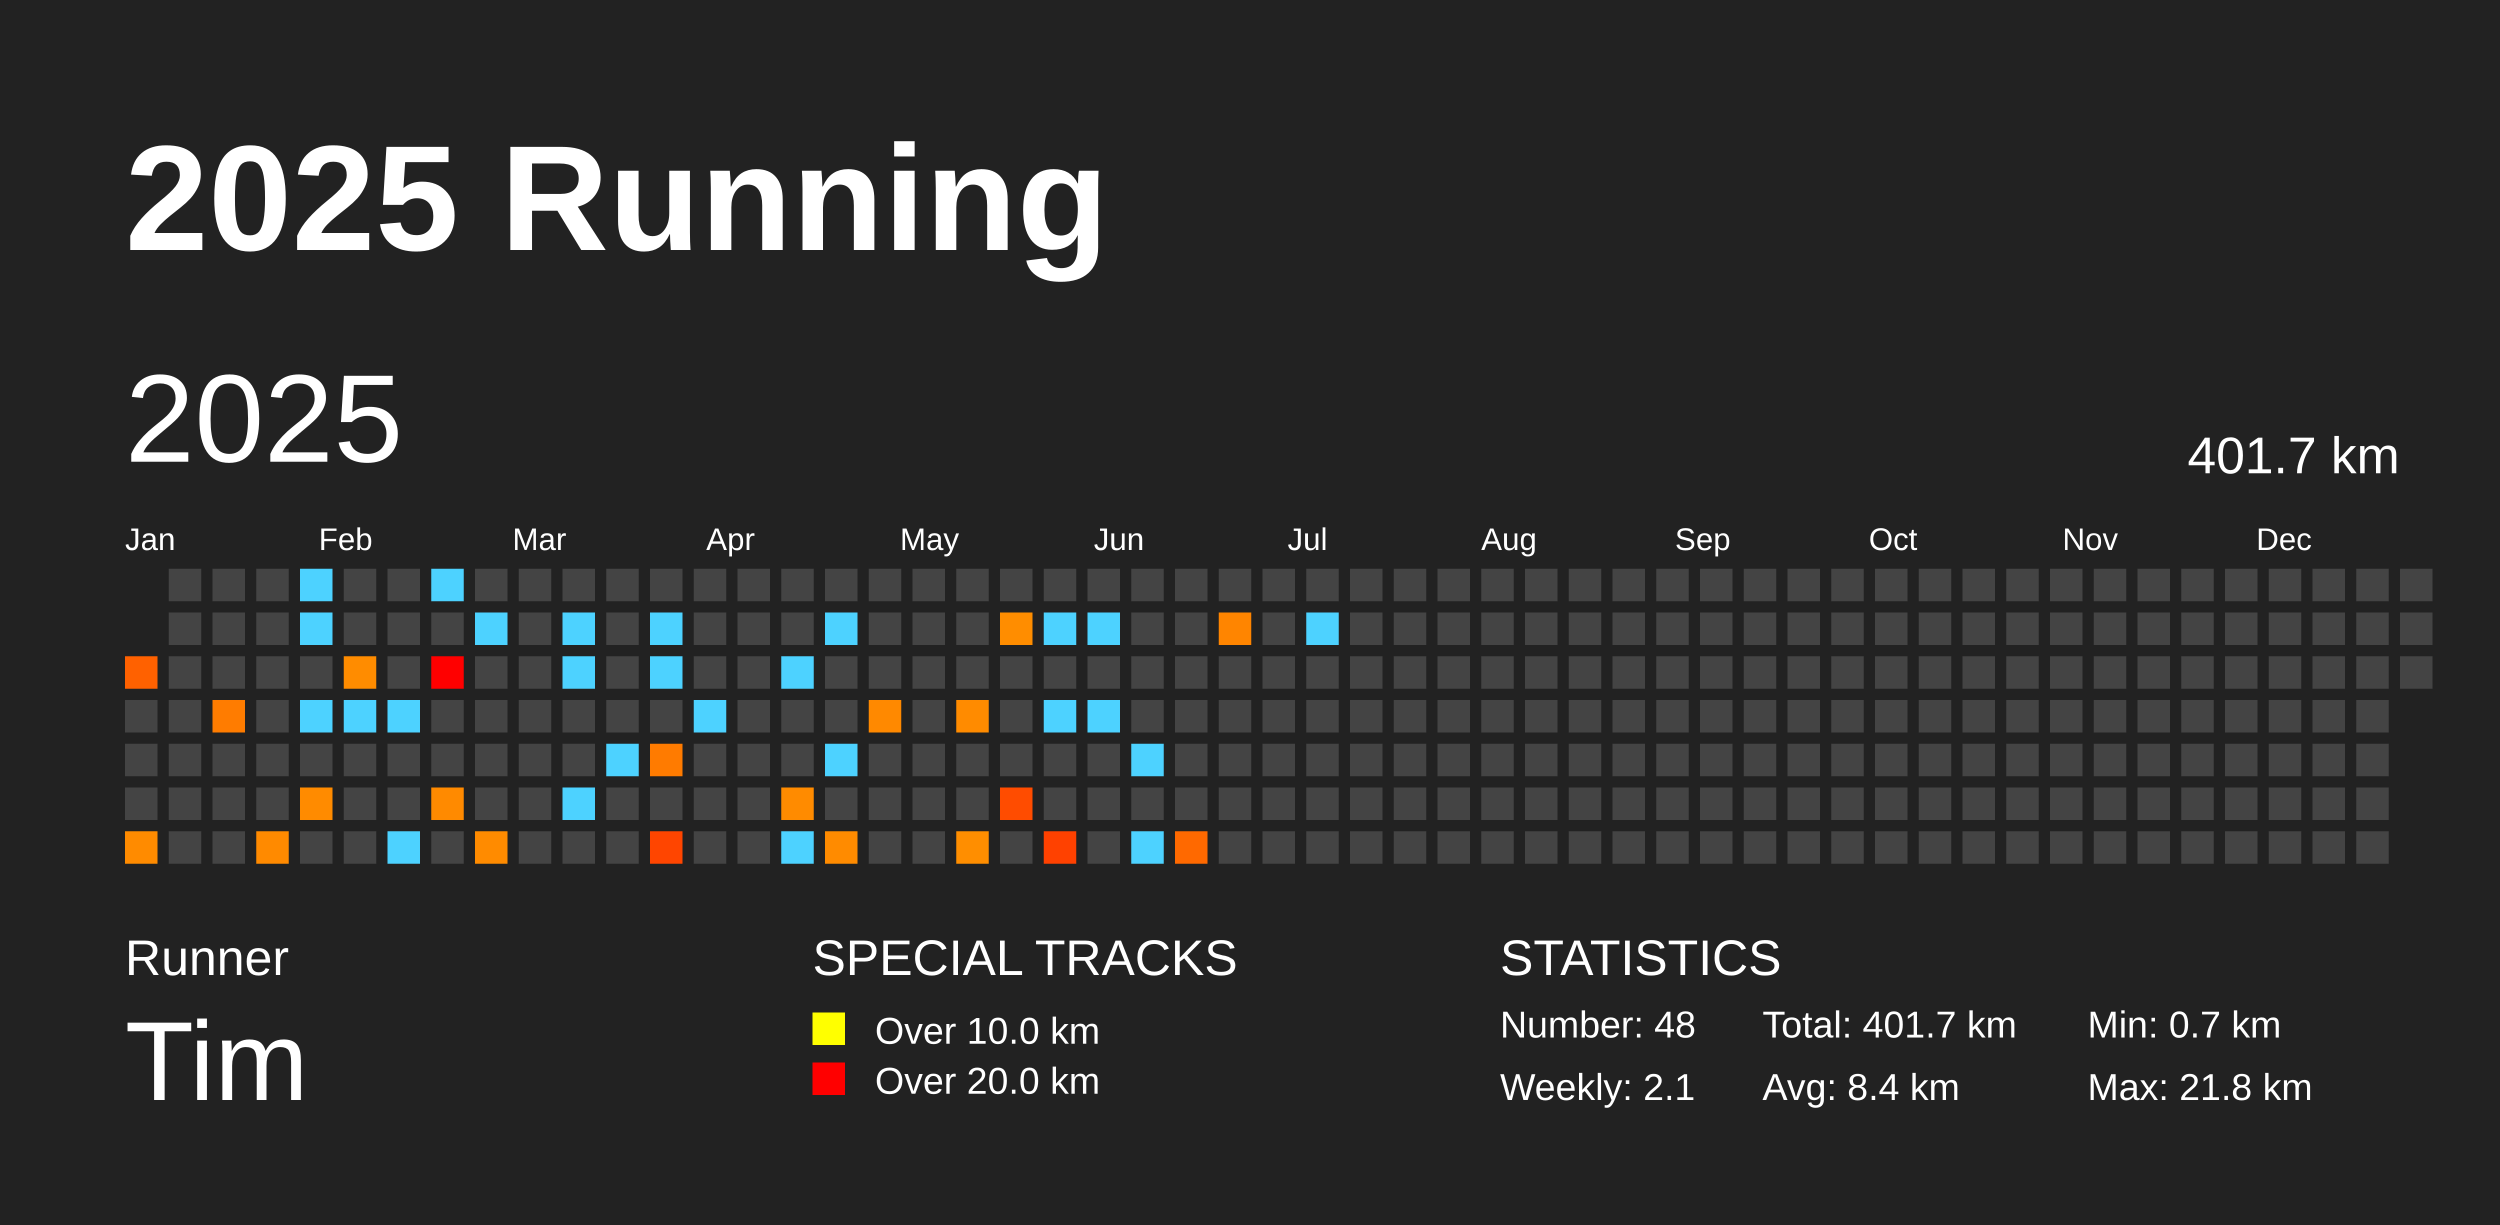
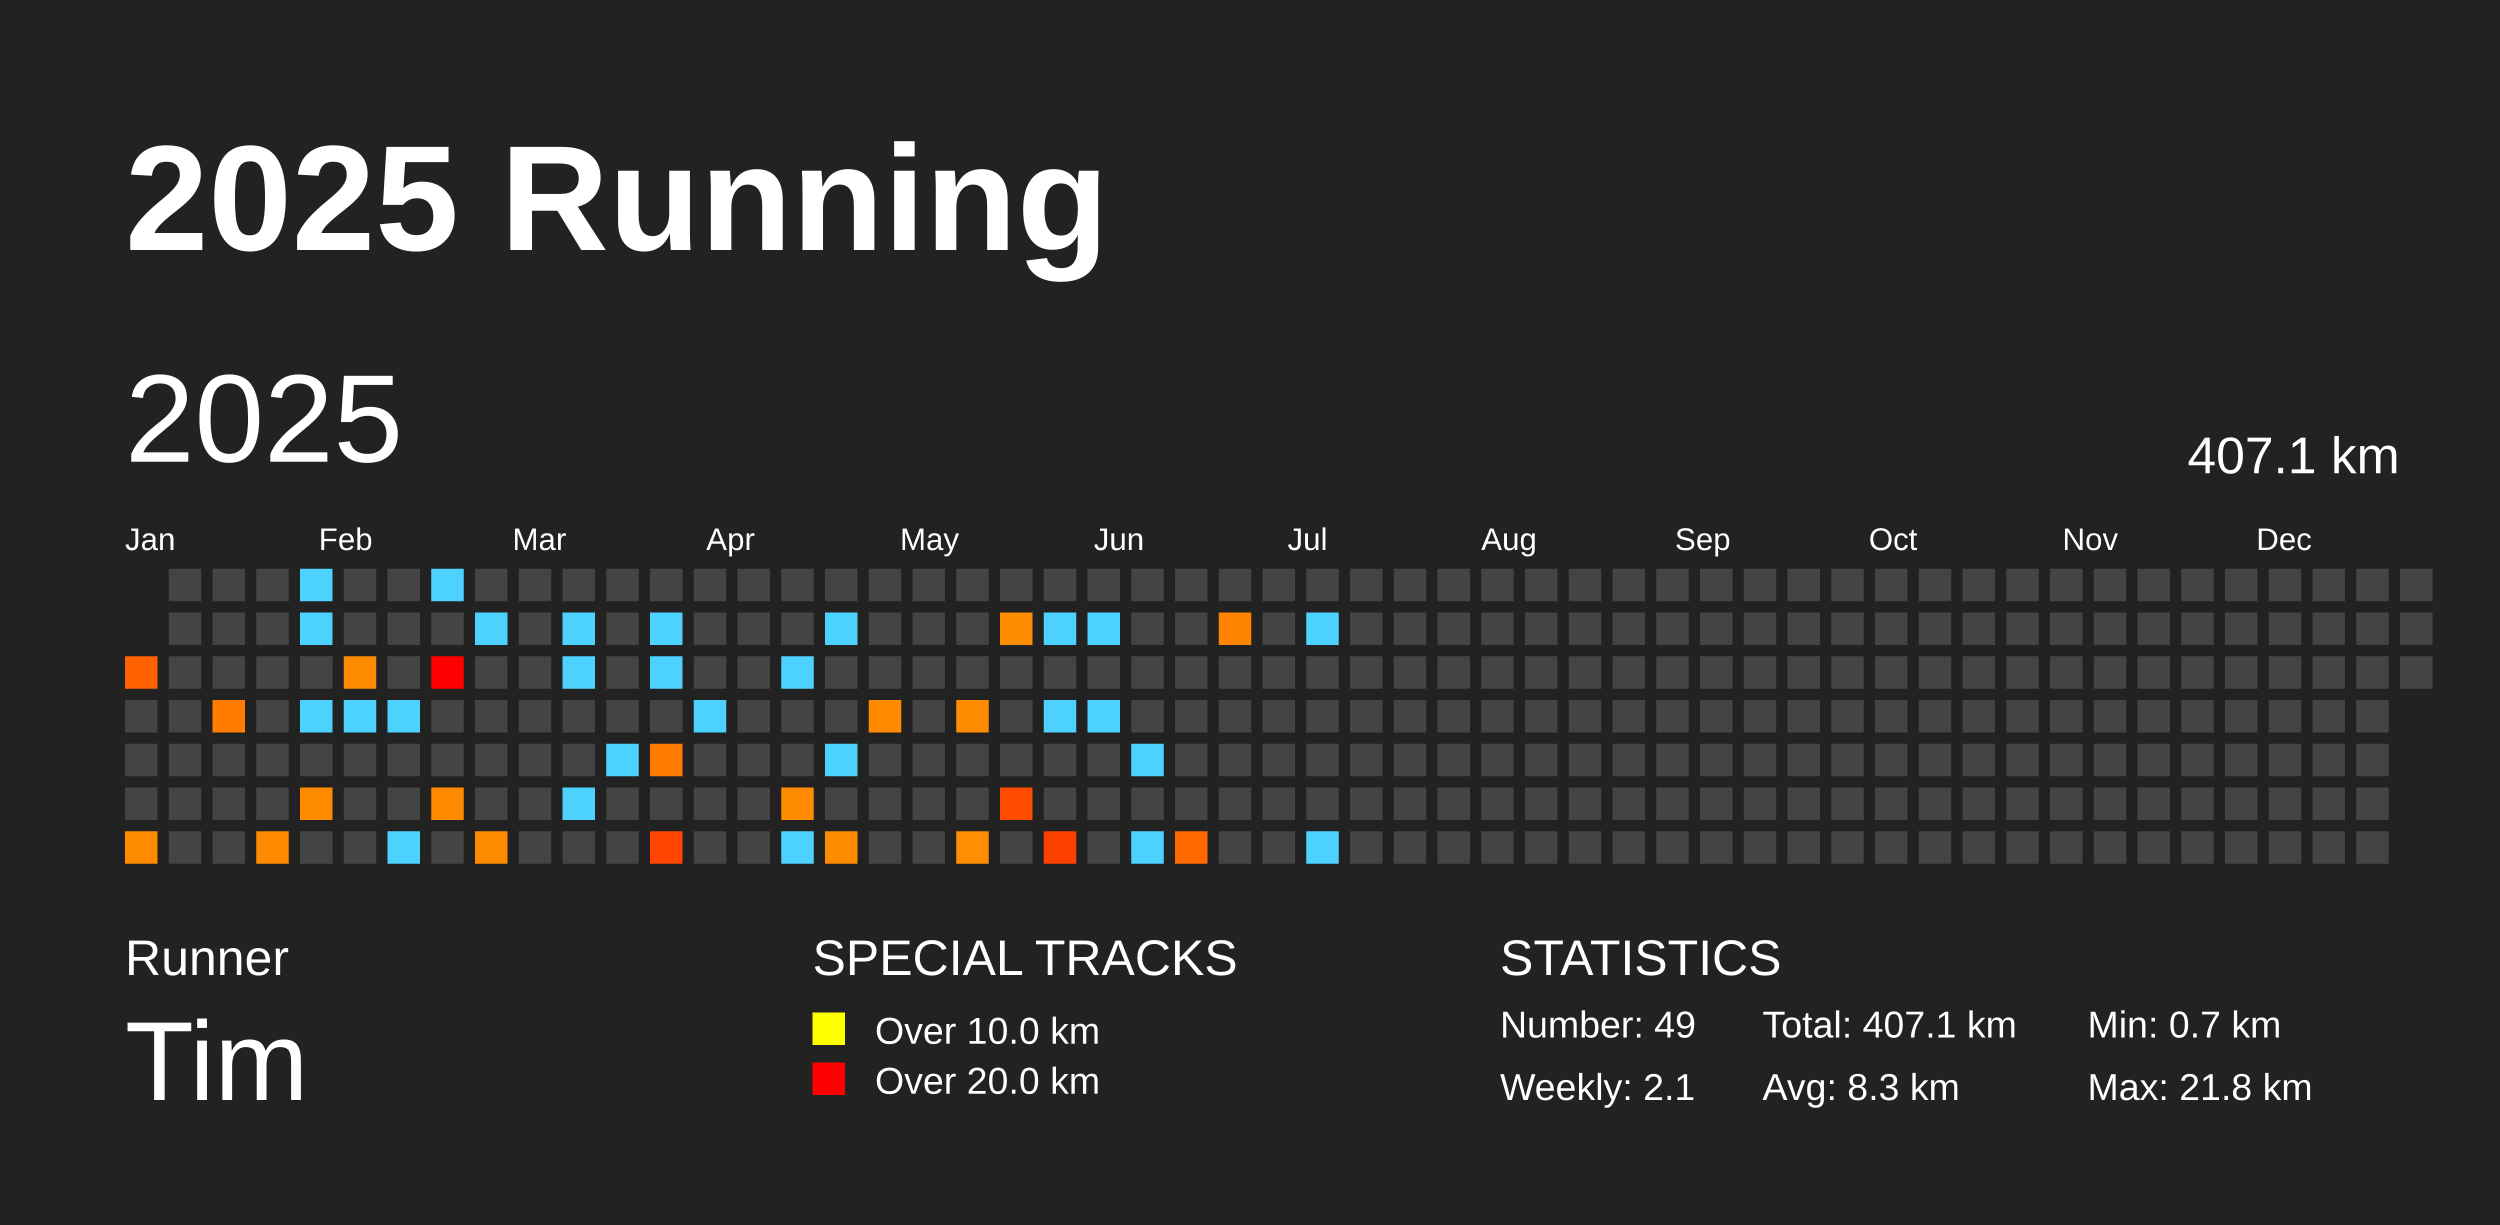
<svg xmlns="http://www.w3.org/2000/svg" baseProfile="full" height="98mm" version="1.1" viewBox="0,0,200,98" width="200mm">
  <defs />
  <rect fill="#222222" height="98" width="200" x="0" y="0" />
  <text fill="#FFFFFF" style="font-size:12px; font-family:Arial; font-weight:bold;" x="10" y="20">2025 Running</text>
  <text fill="#FFFFFF" style="font-size:4px; font-family:Arial" x="10" y="78">Runner</text>
  <text fill="#FFFFFF" style="font-size:9px; font-family:Arial" x="10" y="88">Tim</text>
  <text fill="#FFFFFF" style="font-size:4px; font-family:Arial" x="65" y="78">SPECIAL TRACKS</text>
  <rect fill="yellow" height="2.6" width="2.6" x="65" y="81" />
  <text fill="#FFFFFF" style="font-size:3px; font-family:Arial" x="70" y="83.5">Over 10.0 km</text>
  <rect fill="red" height="2.6" width="2.6" x="65" y="85" />
  <text fill="#FFFFFF" style="font-size:3px; font-family:Arial" x="70" y="87.5">Over 20.0 km</text>
  <text fill="#FFFFFF" style="font-size:4px; font-family:Arial" x="120" y="78">STATISTICS</text>
-   <text fill="#FFFFFF" style="font-size:3px; font-family:Arial" x="120" y="83">Number: 48</text>
+   <text fill="#FFFFFF" style="font-size:3px; font-family:Arial" x="120" y="83">Number: 49</text>
  <text fill="#FFFFFF" style="font-size:3px; font-family:Arial" x="120" y="88">Weekly: 2.1</text>
-   <text fill="#FFFFFF" style="font-size:3px; font-family:Arial" x="141" y="83">Total: 401.7 km</text>
-   <text fill="#FFFFFF" style="font-size:3px; font-family:Arial" x="141" y="88">Avg: 8.4 km</text>
+   <text fill="#FFFFFF" style="font-size:3px; font-family:Arial" x="141" y="83">Total: 407.1 km</text>
+   <text fill="#FFFFFF" style="font-size:3px; font-family:Arial" x="141" y="88">Avg: 8.3 km</text>
  <text fill="#FFFFFF" style="font-size:3px; font-family:Arial" x="167" y="83">Min: 0.7 km</text>
  <text fill="#FFFFFF" style="font-size:3px; font-family:Arial" x="167" y="88">Max: 21.8 km</text>
  <text dominant-baseline="hanging" fill="#FFFFFF" style="font-size:10.0px; font-family:Arial;" x="10" y="30">2025</text>
-   <text dominant-baseline="hanging" fill="#FFFFFF" style="font-size:4.125px; font-family:Arial;" x="175" y="35">401.7 km</text>
+   <text dominant-baseline="hanging" fill="#FFFFFF" style="font-size:4.125px; font-family:Arial;" x="175" y="35">407.1 km</text>
  <text fill="#FFFFFF" style="font-size:2.5px; font-family:Arial" x="10.0" y="44">Jan</text>
  <text fill="#FFFFFF" style="font-size:2.5px; font-family:Arial" x="25.5" y="44">Feb</text>
  <text fill="#FFFFFF" style="font-size:2.5px; font-family:Arial" x="41.0" y="44">Mar</text>
  <text fill="#FFFFFF" style="font-size:2.5px; font-family:Arial" x="56.5" y="44">Apr</text>
  <text fill="#FFFFFF" style="font-size:2.5px; font-family:Arial" x="72.0" y="44">May</text>
  <text fill="#FFFFFF" style="font-size:2.5px; font-family:Arial" x="87.5" y="44">Jun</text>
  <text fill="#FFFFFF" style="font-size:2.5px; font-family:Arial" x="103.0" y="44">Jul</text>
  <text fill="#FFFFFF" style="font-size:2.5px; font-family:Arial" x="118.5" y="44">Aug</text>
  <text fill="#FFFFFF" style="font-size:2.5px; font-family:Arial" x="134.0" y="44">Sep</text>
  <text fill="#FFFFFF" style="font-size:2.5px; font-family:Arial" x="149.5" y="44">Oct</text>
  <text fill="#FFFFFF" style="font-size:2.5px; font-family:Arial" x="165.0" y="44">Nov</text>
  <text fill="#FFFFFF" style="font-size:2.5px; font-family:Arial" x="180.5" y="44">Dec</text>
  <rect fill="#ff6100" height="2.6" width="2.6" x="10.0" y="52.5" />
  <rect fill="#444444" height="2.6" width="2.6" x="10.0" y="56.0" />
  <rect fill="#444444" height="2.6" width="2.6" x="10.0" y="59.5" />
  <rect fill="#444444" height="2.6" width="2.6" x="10.0" y="63.0" />
  <rect fill="#ff8b00" height="2.6" width="2.6" x="10.0" y="66.5" />
  <rect fill="#444444" height="2.6" width="2.6" x="13.5" y="45.5" />
  <rect fill="#444444" height="2.6" width="2.6" x="13.5" y="49.0" />
  <rect fill="#444444" height="2.6" width="2.6" x="13.5" y="52.5" />
  <rect fill="#444444" height="2.6" width="2.6" x="13.5" y="56.0" />
  <rect fill="#444444" height="2.6" width="2.6" x="13.5" y="59.5" />
  <rect fill="#444444" height="2.6" width="2.6" x="13.5" y="63.0" />
  <rect fill="#444444" height="2.6" width="2.6" x="13.5" y="66.5" />
  <rect fill="#444444" height="2.6" width="2.6" x="17.0" y="45.5" />
  <rect fill="#444444" height="2.6" width="2.6" x="17.0" y="49.0" />
  <rect fill="#444444" height="2.6" width="2.6" x="17.0" y="52.5" />
  <rect fill="#ff7c00" height="2.6" width="2.6" x="17.0" y="56.0" />
  <rect fill="#444444" height="2.6" width="2.6" x="17.0" y="59.5" />
  <rect fill="#444444" height="2.6" width="2.6" x="17.0" y="63.0" />
  <rect fill="#444444" height="2.6" width="2.6" x="17.0" y="66.5" />
  <rect fill="#444444" height="2.6" width="2.6" x="20.5" y="45.5" />
  <rect fill="#444444" height="2.6" width="2.6" x="20.5" y="49.0" />
  <rect fill="#444444" height="2.6" width="2.6" x="20.5" y="52.5" />
  <rect fill="#444444" height="2.6" width="2.6" x="20.5" y="56.0" />
  <rect fill="#444444" height="2.6" width="2.6" x="20.5" y="59.5" />
  <rect fill="#444444" height="2.6" width="2.6" x="20.5" y="63.0" />
  <rect fill="#ff8a00" height="2.6" width="2.6" x="20.5" y="66.5" />
  <rect fill="#4dd2ff" height="2.6" width="2.6" x="24.0" y="45.5" />
  <rect fill="#4dd2ff" height="2.6" width="2.6" x="24.0" y="49.0" />
  <rect fill="#444444" height="2.6" width="2.6" x="24.0" y="52.5" />
  <rect fill="#4dd2ff" height="2.6" width="2.6" x="24.0" y="56.0" />
  <rect fill="#444444" height="2.6" width="2.6" x="24.0" y="59.5" />
  <rect fill="#ff8b00" height="2.6" width="2.6" x="24.0" y="63.0" />
  <rect fill="#444444" height="2.6" width="2.6" x="24.0" y="66.5" />
  <rect fill="#444444" height="2.6" width="2.6" x="27.5" y="45.5" />
  <rect fill="#444444" height="2.6" width="2.6" x="27.5" y="49.0" />
  <rect fill="#ff8c00" height="2.6" width="2.6" x="27.5" y="52.5" />
  <rect fill="#4dd2ff" height="2.6" width="2.6" x="27.5" y="56.0" />
  <rect fill="#444444" height="2.6" width="2.6" x="27.5" y="59.5" />
  <rect fill="#444444" height="2.6" width="2.6" x="27.5" y="63.0" />
  <rect fill="#444444" height="2.6" width="2.6" x="27.5" y="66.5" />
  <rect fill="#444444" height="2.6" width="2.6" x="31.0" y="45.5" />
  <rect fill="#444444" height="2.6" width="2.6" x="31.0" y="49.0" />
  <rect fill="#444444" height="2.6" width="2.6" x="31.0" y="52.5" />
  <rect fill="#4dd2ff" height="2.6" width="2.6" x="31.0" y="56.0" />
  <rect fill="#444444" height="2.6" width="2.6" x="31.0" y="59.5" />
  <rect fill="#444444" height="2.6" width="2.6" x="31.0" y="63.0" />
  <rect fill="#4dd2ff" height="2.6" width="2.6" x="31.0" y="66.5" />
  <rect fill="#4dd2ff" height="2.6" width="2.6" x="34.5" y="45.5" />
  <rect fill="#444444" height="2.6" width="2.6" x="34.5" y="49.0" />
  <rect fill="red" height="2.6" width="2.6" x="34.5" y="52.5" />
  <rect fill="#444444" height="2.6" width="2.6" x="34.5" y="56.0" />
  <rect fill="#444444" height="2.6" width="2.6" x="34.5" y="59.5" />
  <rect fill="#ff8a00" height="2.6" width="2.6" x="34.5" y="63.0" />
  <rect fill="#444444" height="2.6" width="2.6" x="34.5" y="66.5" />
  <rect fill="#444444" height="2.6" width="2.6" x="38.0" y="45.5" />
  <rect fill="#4dd2ff" height="2.6" width="2.6" x="38.0" y="49.0" />
  <rect fill="#444444" height="2.6" width="2.6" x="38.0" y="52.5" />
  <rect fill="#444444" height="2.6" width="2.6" x="38.0" y="56.0" />
  <rect fill="#444444" height="2.6" width="2.6" x="38.0" y="59.5" />
  <rect fill="#444444" height="2.6" width="2.6" x="38.0" y="63.0" />
  <rect fill="#ff8b00" height="2.6" width="2.6" x="38.0" y="66.5" />
  <rect fill="#444444" height="2.6" width="2.6" x="41.5" y="45.5" />
  <rect fill="#444444" height="2.6" width="2.6" x="41.5" y="49.0" />
  <rect fill="#444444" height="2.6" width="2.6" x="41.5" y="52.5" />
  <rect fill="#444444" height="2.6" width="2.6" x="41.5" y="56.0" />
  <rect fill="#444444" height="2.6" width="2.6" x="41.5" y="59.5" />
  <rect fill="#444444" height="2.6" width="2.6" x="41.5" y="63.0" />
  <rect fill="#444444" height="2.6" width="2.6" x="41.5" y="66.5" />
  <rect fill="#444444" height="2.6" width="2.6" x="45.0" y="45.5" />
  <rect fill="#4dd2ff" height="2.6" width="2.6" x="45.0" y="49.0" />
  <rect fill="#4dd2ff" height="2.6" width="2.6" x="45.0" y="52.5" />
  <rect fill="#444444" height="2.6" width="2.6" x="45.0" y="56.0" />
  <rect fill="#444444" height="2.6" width="2.6" x="45.0" y="59.5" />
  <rect fill="#4dd2ff" height="2.6" width="2.6" x="45.0" y="63.0" />
  <rect fill="#444444" height="2.6" width="2.6" x="45.0" y="66.5" />
  <rect fill="#444444" height="2.6" width="2.6" x="48.5" y="45.5" />
  <rect fill="#444444" height="2.6" width="2.6" x="48.5" y="49.0" />
  <rect fill="#444444" height="2.6" width="2.6" x="48.5" y="52.5" />
  <rect fill="#444444" height="2.6" width="2.6" x="48.5" y="56.0" />
  <rect fill="#4dd2ff" height="2.6" width="2.6" x="48.5" y="59.5" />
  <rect fill="#444444" height="2.6" width="2.6" x="48.5" y="63.0" />
  <rect fill="#444444" height="2.6" width="2.6" x="48.5" y="66.5" />
  <rect fill="#444444" height="2.6" width="2.6" x="52.0" y="45.5" />
  <rect fill="#4dd2ff" height="2.6" width="2.6" x="52.0" y="49.0" />
  <rect fill="#4dd2ff" height="2.6" width="2.6" x="52.0" y="52.5" />
  <rect fill="#444444" height="2.6" width="2.6" x="52.0" y="56.0" />
  <rect fill="#ff7b00" height="2.6" width="2.6" x="52.0" y="59.5" />
  <rect fill="#444444" height="2.6" width="2.6" x="52.0" y="63.0" />
  <rect fill="#ff4500" height="2.6" width="2.6" x="52.0" y="66.5" />
  <rect fill="#444444" height="2.6" width="2.6" x="55.5" y="45.5" />
  <rect fill="#444444" height="2.6" width="2.6" x="55.5" y="49.0" />
  <rect fill="#444444" height="2.6" width="2.6" x="55.5" y="52.5" />
  <rect fill="#4dd2ff" height="2.6" width="2.6" x="55.5" y="56.0" />
  <rect fill="#444444" height="2.6" width="2.6" x="55.5" y="59.5" />
  <rect fill="#444444" height="2.6" width="2.6" x="55.5" y="63.0" />
  <rect fill="#444444" height="2.6" width="2.6" x="55.5" y="66.5" />
  <rect fill="#444444" height="2.6" width="2.6" x="59.0" y="45.5" />
  <rect fill="#444444" height="2.6" width="2.6" x="59.0" y="49.0" />
  <rect fill="#444444" height="2.6" width="2.6" x="59.0" y="52.5" />
  <rect fill="#444444" height="2.6" width="2.6" x="59.0" y="56.0" />
  <rect fill="#444444" height="2.6" width="2.6" x="59.0" y="59.5" />
  <rect fill="#444444" height="2.6" width="2.6" x="59.0" y="63.0" />
  <rect fill="#444444" height="2.6" width="2.6" x="59.0" y="66.5" />
  <rect fill="#444444" height="2.6" width="2.6" x="62.5" y="45.5" />
  <rect fill="#444444" height="2.6" width="2.6" x="62.5" y="49.0" />
  <rect fill="#4dd2ff" height="2.6" width="2.6" x="62.5" y="52.5" />
  <rect fill="#444444" height="2.6" width="2.6" x="62.5" y="56.0" />
  <rect fill="#444444" height="2.6" width="2.6" x="62.5" y="59.5" />
  <rect fill="#ff8b00" height="2.6" width="2.6" x="62.5" y="63.0" />
  <rect fill="#4dd2ff" height="2.6" width="2.6" x="62.5" y="66.5" />
  <rect fill="#444444" height="2.6" width="2.6" x="66.0" y="45.5" />
  <rect fill="#4dd2ff" height="2.6" width="2.6" x="66.0" y="49.0" />
  <rect fill="#444444" height="2.6" width="2.6" x="66.0" y="52.5" />
  <rect fill="#444444" height="2.6" width="2.6" x="66.0" y="56.0" />
  <rect fill="#4dd2ff" height="2.6" width="2.6" x="66.0" y="59.5" />
  <rect fill="#444444" height="2.6" width="2.6" x="66.0" y="63.0" />
  <rect fill="#ff8b00" height="2.6" width="2.6" x="66.0" y="66.5" />
  <rect fill="#444444" height="2.6" width="2.6" x="69.5" y="45.5" />
  <rect fill="#444444" height="2.6" width="2.6" x="69.5" y="49.0" />
  <rect fill="#444444" height="2.6" width="2.6" x="69.5" y="52.5" />
  <rect fill="#ff8900" height="2.6" width="2.6" x="69.5" y="56.0" />
  <rect fill="#444444" height="2.6" width="2.6" x="69.5" y="59.5" />
  <rect fill="#444444" height="2.6" width="2.6" x="69.5" y="63.0" />
  <rect fill="#444444" height="2.6" width="2.6" x="69.5" y="66.5" />
  <rect fill="#444444" height="2.6" width="2.6" x="73.0" y="45.5" />
  <rect fill="#444444" height="2.6" width="2.6" x="73.0" y="49.0" />
  <rect fill="#444444" height="2.6" width="2.6" x="73.0" y="52.5" />
  <rect fill="#444444" height="2.6" width="2.6" x="73.0" y="56.0" />
  <rect fill="#444444" height="2.6" width="2.6" x="73.0" y="59.5" />
  <rect fill="#444444" height="2.6" width="2.6" x="73.0" y="63.0" />
  <rect fill="#444444" height="2.6" width="2.6" x="73.0" y="66.5" />
  <rect fill="#444444" height="2.6" width="2.6" x="76.5" y="45.5" />
  <rect fill="#444444" height="2.6" width="2.6" x="76.5" y="49.0" />
  <rect fill="#444444" height="2.6" width="2.6" x="76.5" y="52.5" />
  <rect fill="#ff8b00" height="2.6" width="2.6" x="76.5" y="56.0" />
  <rect fill="#444444" height="2.6" width="2.6" x="76.5" y="59.5" />
  <rect fill="#444444" height="2.6" width="2.6" x="76.5" y="63.0" />
  <rect fill="#ff8e00" height="2.6" width="2.6" x="76.5" y="66.5" />
  <rect fill="#444444" height="2.6" width="2.6" x="80.0" y="45.5" />
  <rect fill="#ff8d00" height="2.6" width="2.6" x="80.0" y="49.0" />
  <rect fill="#444444" height="2.6" width="2.6" x="80.0" y="52.5" />
  <rect fill="#444444" height="2.6" width="2.6" x="80.0" y="56.0" />
  <rect fill="#444444" height="2.6" width="2.6" x="80.0" y="59.5" />
  <rect fill="#ff4c00" height="2.6" width="2.6" x="80.0" y="63.0" />
  <rect fill="#444444" height="2.6" width="2.6" x="80.0" y="66.5" />
  <rect fill="#444444" height="2.6" width="2.6" x="83.5" y="45.5" />
  <rect fill="#4dd2ff" height="2.6" width="2.6" x="83.5" y="49.0" />
  <rect fill="#444444" height="2.6" width="2.6" x="83.5" y="52.5" />
  <rect fill="#4dd2ff" height="2.6" width="2.6" x="83.5" y="56.0" />
  <rect fill="#444444" height="2.6" width="2.6" x="83.5" y="59.5" />
  <rect fill="#444444" height="2.6" width="2.6" x="83.5" y="63.0" />
  <rect fill="#ff4100" height="2.6" width="2.6" x="83.5" y="66.5" />
  <rect fill="#444444" height="2.6" width="2.6" x="87.0" y="45.5" />
  <rect fill="#4dd2ff" height="2.6" width="2.6" x="87.0" y="49.0" />
  <rect fill="#444444" height="2.6" width="2.6" x="87.0" y="52.5" />
  <rect fill="#4dd2ff" height="2.6" width="2.6" x="87.0" y="56.0" />
  <rect fill="#444444" height="2.6" width="2.6" x="87.0" y="59.5" />
  <rect fill="#444444" height="2.6" width="2.6" x="87.0" y="63.0" />
  <rect fill="#444444" height="2.6" width="2.6" x="87.0" y="66.5" />
  <rect fill="#444444" height="2.6" width="2.6" x="90.5" y="45.5" />
  <rect fill="#444444" height="2.6" width="2.6" x="90.5" y="49.0" />
  <rect fill="#444444" height="2.6" width="2.6" x="90.5" y="52.5" />
  <rect fill="#444444" height="2.6" width="2.6" x="90.5" y="56.0" />
  <rect fill="#4dd2ff" height="2.6" width="2.6" x="90.5" y="59.5" />
  <rect fill="#444444" height="2.6" width="2.6" x="90.5" y="63.0" />
  <rect fill="#4dd2ff" height="2.6" width="2.6" x="90.5" y="66.5" />
  <rect fill="#444444" height="2.6" width="2.6" x="94.0" y="45.5" />
  <rect fill="#444444" height="2.6" width="2.6" x="94.0" y="49.0" />
  <rect fill="#444444" height="2.6" width="2.6" x="94.0" y="52.5" />
  <rect fill="#444444" height="2.6" width="2.6" x="94.0" y="56.0" />
  <rect fill="#444444" height="2.6" width="2.6" x="94.0" y="59.5" />
  <rect fill="#444444" height="2.6" width="2.6" x="94.0" y="63.0" />
  <rect fill="#ff6900" height="2.6" width="2.6" x="94.0" y="66.5" />
  <rect fill="#444444" height="2.6" width="2.6" x="97.5" y="45.5" />
  <rect fill="#ff8500" height="2.6" width="2.6" x="97.5" y="49.0" />
  <rect fill="#444444" height="2.6" width="2.6" x="97.5" y="52.5" />
  <rect fill="#444444" height="2.6" width="2.6" x="97.5" y="56.0" />
  <rect fill="#444444" height="2.6" width="2.6" x="97.5" y="59.5" />
  <rect fill="#444444" height="2.6" width="2.6" x="97.5" y="63.0" />
  <rect fill="#444444" height="2.6" width="2.6" x="97.5" y="66.5" />
  <rect fill="#444444" height="2.6" width="2.6" x="101.0" y="45.5" />
  <rect fill="#444444" height="2.6" width="2.6" x="101.0" y="49.0" />
  <rect fill="#444444" height="2.6" width="2.6" x="101.0" y="52.5" />
  <rect fill="#444444" height="2.6" width="2.6" x="101.0" y="56.0" />
  <rect fill="#444444" height="2.6" width="2.6" x="101.0" y="59.5" />
  <rect fill="#444444" height="2.6" width="2.6" x="101.0" y="63.0" />
  <rect fill="#444444" height="2.6" width="2.6" x="101.0" y="66.5" />
  <rect fill="#444444" height="2.6" width="2.6" x="104.5" y="45.5" />
  <rect fill="#4dd2ff" height="2.6" width="2.6" x="104.5" y="49.0" />
  <rect fill="#444444" height="2.6" width="2.6" x="104.5" y="52.5" />
  <rect fill="#444444" height="2.6" width="2.6" x="104.5" y="56.0" />
  <rect fill="#444444" height="2.6" width="2.6" x="104.5" y="59.5" />
  <rect fill="#444444" height="2.6" width="2.6" x="104.5" y="63.0" />
-   <rect fill="#444444" height="2.6" width="2.6" x="104.5" y="66.5" />
+   <rect fill="#4dd2ff" height="2.6" width="2.6" x="104.5" y="66.5" />
  <rect fill="#444444" height="2.6" width="2.6" x="108.0" y="45.5" />
  <rect fill="#444444" height="2.6" width="2.6" x="108.0" y="49.0" />
  <rect fill="#444444" height="2.6" width="2.6" x="108.0" y="52.5" />
  <rect fill="#444444" height="2.6" width="2.6" x="108.0" y="56.0" />
  <rect fill="#444444" height="2.6" width="2.6" x="108.0" y="59.5" />
  <rect fill="#444444" height="2.6" width="2.6" x="108.0" y="63.0" />
  <rect fill="#444444" height="2.6" width="2.6" x="108.0" y="66.5" />
  <rect fill="#444444" height="2.6" width="2.6" x="111.5" y="45.5" />
  <rect fill="#444444" height="2.6" width="2.6" x="111.5" y="49.0" />
  <rect fill="#444444" height="2.6" width="2.6" x="111.5" y="52.5" />
  <rect fill="#444444" height="2.6" width="2.6" x="111.5" y="56.0" />
  <rect fill="#444444" height="2.6" width="2.6" x="111.5" y="59.5" />
  <rect fill="#444444" height="2.6" width="2.6" x="111.5" y="63.0" />
  <rect fill="#444444" height="2.6" width="2.6" x="111.5" y="66.5" />
  <rect fill="#444444" height="2.6" width="2.6" x="115.0" y="45.5" />
  <rect fill="#444444" height="2.6" width="2.6" x="115.0" y="49.0" />
  <rect fill="#444444" height="2.6" width="2.6" x="115.0" y="52.5" />
  <rect fill="#444444" height="2.6" width="2.6" x="115.0" y="56.0" />
  <rect fill="#444444" height="2.6" width="2.6" x="115.0" y="59.5" />
  <rect fill="#444444" height="2.6" width="2.6" x="115.0" y="63.0" />
  <rect fill="#444444" height="2.6" width="2.6" x="115.0" y="66.5" />
  <rect fill="#444444" height="2.6" width="2.6" x="118.5" y="45.5" />
  <rect fill="#444444" height="2.6" width="2.6" x="118.5" y="49.0" />
  <rect fill="#444444" height="2.6" width="2.6" x="118.5" y="52.5" />
  <rect fill="#444444" height="2.6" width="2.6" x="118.5" y="56.0" />
  <rect fill="#444444" height="2.6" width="2.6" x="118.5" y="59.5" />
  <rect fill="#444444" height="2.6" width="2.6" x="118.5" y="63.0" />
  <rect fill="#444444" height="2.6" width="2.6" x="118.5" y="66.5" />
  <rect fill="#444444" height="2.6" width="2.6" x="122.0" y="45.5" />
  <rect fill="#444444" height="2.6" width="2.6" x="122.0" y="49.0" />
  <rect fill="#444444" height="2.6" width="2.6" x="122.0" y="52.5" />
  <rect fill="#444444" height="2.6" width="2.6" x="122.0" y="56.0" />
  <rect fill="#444444" height="2.6" width="2.6" x="122.0" y="59.5" />
  <rect fill="#444444" height="2.6" width="2.6" x="122.0" y="63.0" />
  <rect fill="#444444" height="2.6" width="2.6" x="122.0" y="66.5" />
  <rect fill="#444444" height="2.6" width="2.6" x="125.5" y="45.5" />
  <rect fill="#444444" height="2.6" width="2.6" x="125.5" y="49.0" />
  <rect fill="#444444" height="2.6" width="2.6" x="125.5" y="52.5" />
  <rect fill="#444444" height="2.6" width="2.6" x="125.5" y="56.0" />
  <rect fill="#444444" height="2.6" width="2.6" x="125.5" y="59.5" />
  <rect fill="#444444" height="2.6" width="2.6" x="125.5" y="63.0" />
  <rect fill="#444444" height="2.6" width="2.6" x="125.5" y="66.5" />
  <rect fill="#444444" height="2.6" width="2.6" x="129.0" y="45.5" />
  <rect fill="#444444" height="2.6" width="2.6" x="129.0" y="49.0" />
  <rect fill="#444444" height="2.6" width="2.6" x="129.0" y="52.5" />
  <rect fill="#444444" height="2.6" width="2.6" x="129.0" y="56.0" />
  <rect fill="#444444" height="2.6" width="2.6" x="129.0" y="59.5" />
  <rect fill="#444444" height="2.6" width="2.6" x="129.0" y="63.0" />
  <rect fill="#444444" height="2.6" width="2.6" x="129.0" y="66.5" />
  <rect fill="#444444" height="2.6" width="2.6" x="132.5" y="45.5" />
  <rect fill="#444444" height="2.6" width="2.6" x="132.5" y="49.0" />
  <rect fill="#444444" height="2.6" width="2.6" x="132.5" y="52.5" />
  <rect fill="#444444" height="2.6" width="2.6" x="132.5" y="56.0" />
  <rect fill="#444444" height="2.6" width="2.6" x="132.5" y="59.5" />
  <rect fill="#444444" height="2.6" width="2.6" x="132.5" y="63.0" />
  <rect fill="#444444" height="2.6" width="2.6" x="132.5" y="66.5" />
  <rect fill="#444444" height="2.6" width="2.6" x="136.0" y="45.5" />
  <rect fill="#444444" height="2.6" width="2.6" x="136.0" y="49.0" />
  <rect fill="#444444" height="2.6" width="2.6" x="136.0" y="52.5" />
  <rect fill="#444444" height="2.6" width="2.6" x="136.0" y="56.0" />
  <rect fill="#444444" height="2.6" width="2.6" x="136.0" y="59.5" />
  <rect fill="#444444" height="2.6" width="2.6" x="136.0" y="63.0" />
  <rect fill="#444444" height="2.6" width="2.6" x="136.0" y="66.5" />
  <rect fill="#444444" height="2.6" width="2.6" x="139.5" y="45.5" />
  <rect fill="#444444" height="2.6" width="2.6" x="139.5" y="49.0" />
  <rect fill="#444444" height="2.6" width="2.6" x="139.5" y="52.5" />
  <rect fill="#444444" height="2.6" width="2.6" x="139.5" y="56.0" />
  <rect fill="#444444" height="2.6" width="2.6" x="139.5" y="59.5" />
  <rect fill="#444444" height="2.6" width="2.6" x="139.5" y="63.0" />
  <rect fill="#444444" height="2.6" width="2.6" x="139.5" y="66.5" />
  <rect fill="#444444" height="2.6" width="2.6" x="143.0" y="45.5" />
  <rect fill="#444444" height="2.6" width="2.6" x="143.0" y="49.0" />
  <rect fill="#444444" height="2.6" width="2.6" x="143.0" y="52.5" />
  <rect fill="#444444" height="2.6" width="2.6" x="143.0" y="56.0" />
  <rect fill="#444444" height="2.6" width="2.6" x="143.0" y="59.5" />
  <rect fill="#444444" height="2.6" width="2.6" x="143.0" y="63.0" />
  <rect fill="#444444" height="2.6" width="2.6" x="143.0" y="66.5" />
  <rect fill="#444444" height="2.6" width="2.6" x="146.5" y="45.5" />
  <rect fill="#444444" height="2.6" width="2.6" x="146.5" y="49.0" />
  <rect fill="#444444" height="2.6" width="2.6" x="146.5" y="52.5" />
  <rect fill="#444444" height="2.6" width="2.6" x="146.5" y="56.0" />
  <rect fill="#444444" height="2.6" width="2.6" x="146.5" y="59.5" />
  <rect fill="#444444" height="2.6" width="2.6" x="146.5" y="63.0" />
  <rect fill="#444444" height="2.6" width="2.6" x="146.5" y="66.5" />
  <rect fill="#444444" height="2.6" width="2.6" x="150.0" y="45.5" />
  <rect fill="#444444" height="2.6" width="2.6" x="150.0" y="49.0" />
  <rect fill="#444444" height="2.6" width="2.6" x="150.0" y="52.5" />
  <rect fill="#444444" height="2.6" width="2.6" x="150.0" y="56.0" />
  <rect fill="#444444" height="2.6" width="2.6" x="150.0" y="59.5" />
  <rect fill="#444444" height="2.6" width="2.6" x="150.0" y="63.0" />
  <rect fill="#444444" height="2.6" width="2.6" x="150.0" y="66.5" />
  <rect fill="#444444" height="2.6" width="2.6" x="153.5" y="45.5" />
  <rect fill="#444444" height="2.6" width="2.6" x="153.5" y="49.0" />
  <rect fill="#444444" height="2.6" width="2.6" x="153.5" y="52.5" />
  <rect fill="#444444" height="2.6" width="2.6" x="153.5" y="56.0" />
  <rect fill="#444444" height="2.6" width="2.6" x="153.5" y="59.5" />
  <rect fill="#444444" height="2.6" width="2.6" x="153.5" y="63.0" />
  <rect fill="#444444" height="2.6" width="2.6" x="153.5" y="66.5" />
  <rect fill="#444444" height="2.6" width="2.6" x="157.0" y="45.5" />
  <rect fill="#444444" height="2.6" width="2.6" x="157.0" y="49.0" />
  <rect fill="#444444" height="2.6" width="2.6" x="157.0" y="52.5" />
  <rect fill="#444444" height="2.6" width="2.6" x="157.0" y="56.0" />
  <rect fill="#444444" height="2.6" width="2.6" x="157.0" y="59.5" />
  <rect fill="#444444" height="2.6" width="2.6" x="157.0" y="63.0" />
  <rect fill="#444444" height="2.6" width="2.6" x="157.0" y="66.5" />
  <rect fill="#444444" height="2.6" width="2.6" x="160.5" y="45.5" />
  <rect fill="#444444" height="2.6" width="2.6" x="160.5" y="49.0" />
  <rect fill="#444444" height="2.6" width="2.6" x="160.5" y="52.5" />
  <rect fill="#444444" height="2.6" width="2.6" x="160.5" y="56.0" />
  <rect fill="#444444" height="2.6" width="2.6" x="160.5" y="59.5" />
  <rect fill="#444444" height="2.6" width="2.6" x="160.5" y="63.0" />
  <rect fill="#444444" height="2.6" width="2.6" x="160.5" y="66.5" />
  <rect fill="#444444" height="2.6" width="2.6" x="164.0" y="45.5" />
  <rect fill="#444444" height="2.6" width="2.6" x="164.0" y="49.0" />
  <rect fill="#444444" height="2.6" width="2.6" x="164.0" y="52.5" />
  <rect fill="#444444" height="2.6" width="2.6" x="164.0" y="56.0" />
  <rect fill="#444444" height="2.6" width="2.6" x="164.0" y="59.5" />
  <rect fill="#444444" height="2.6" width="2.6" x="164.0" y="63.0" />
  <rect fill="#444444" height="2.6" width="2.6" x="164.0" y="66.5" />
  <rect fill="#444444" height="2.6" width="2.6" x="167.5" y="45.5" />
  <rect fill="#444444" height="2.6" width="2.6" x="167.5" y="49.0" />
  <rect fill="#444444" height="2.6" width="2.6" x="167.5" y="52.5" />
  <rect fill="#444444" height="2.6" width="2.6" x="167.5" y="56.0" />
  <rect fill="#444444" height="2.6" width="2.6" x="167.5" y="59.5" />
  <rect fill="#444444" height="2.6" width="2.6" x="167.5" y="63.0" />
  <rect fill="#444444" height="2.6" width="2.6" x="167.5" y="66.5" />
  <rect fill="#444444" height="2.6" width="2.6" x="171.0" y="45.5" />
  <rect fill="#444444" height="2.6" width="2.6" x="171.0" y="49.0" />
  <rect fill="#444444" height="2.6" width="2.6" x="171.0" y="52.5" />
  <rect fill="#444444" height="2.6" width="2.6" x="171.0" y="56.0" />
  <rect fill="#444444" height="2.6" width="2.6" x="171.0" y="59.5" />
  <rect fill="#444444" height="2.6" width="2.6" x="171.0" y="63.0" />
  <rect fill="#444444" height="2.6" width="2.6" x="171.0" y="66.5" />
  <rect fill="#444444" height="2.6" width="2.6" x="174.5" y="45.5" />
  <rect fill="#444444" height="2.6" width="2.6" x="174.5" y="49.0" />
  <rect fill="#444444" height="2.6" width="2.6" x="174.5" y="52.5" />
  <rect fill="#444444" height="2.6" width="2.6" x="174.5" y="56.0" />
  <rect fill="#444444" height="2.6" width="2.6" x="174.5" y="59.5" />
  <rect fill="#444444" height="2.6" width="2.6" x="174.5" y="63.0" />
  <rect fill="#444444" height="2.6" width="2.6" x="174.5" y="66.5" />
  <rect fill="#444444" height="2.6" width="2.6" x="178.0" y="45.5" />
  <rect fill="#444444" height="2.6" width="2.6" x="178.0" y="49.0" />
  <rect fill="#444444" height="2.6" width="2.6" x="178.0" y="52.5" />
  <rect fill="#444444" height="2.6" width="2.6" x="178.0" y="56.0" />
  <rect fill="#444444" height="2.6" width="2.6" x="178.0" y="59.5" />
  <rect fill="#444444" height="2.6" width="2.6" x="178.0" y="63.0" />
  <rect fill="#444444" height="2.6" width="2.6" x="178.0" y="66.5" />
  <rect fill="#444444" height="2.6" width="2.6" x="181.5" y="45.5" />
  <rect fill="#444444" height="2.6" width="2.6" x="181.5" y="49.0" />
  <rect fill="#444444" height="2.6" width="2.6" x="181.5" y="52.5" />
  <rect fill="#444444" height="2.6" width="2.6" x="181.5" y="56.0" />
  <rect fill="#444444" height="2.6" width="2.6" x="181.5" y="59.5" />
  <rect fill="#444444" height="2.6" width="2.6" x="181.5" y="63.0" />
  <rect fill="#444444" height="2.6" width="2.6" x="181.5" y="66.5" />
  <rect fill="#444444" height="2.6" width="2.6" x="185.0" y="45.5" />
  <rect fill="#444444" height="2.6" width="2.6" x="185.0" y="49.0" />
  <rect fill="#444444" height="2.6" width="2.6" x="185.0" y="52.5" />
  <rect fill="#444444" height="2.6" width="2.6" x="185.0" y="56.0" />
  <rect fill="#444444" height="2.6" width="2.6" x="185.0" y="59.5" />
  <rect fill="#444444" height="2.6" width="2.6" x="185.0" y="63.0" />
  <rect fill="#444444" height="2.6" width="2.6" x="185.0" y="66.5" />
  <rect fill="#444444" height="2.6" width="2.6" x="188.5" y="45.5" />
  <rect fill="#444444" height="2.6" width="2.6" x="188.5" y="49.0" />
  <rect fill="#444444" height="2.6" width="2.6" x="188.5" y="52.5" />
  <rect fill="#444444" height="2.6" width="2.6" x="188.5" y="56.0" />
  <rect fill="#444444" height="2.6" width="2.6" x="188.5" y="59.5" />
  <rect fill="#444444" height="2.6" width="2.6" x="188.5" y="63.0" />
  <rect fill="#444444" height="2.6" width="2.6" x="188.5" y="66.5" />
  <rect fill="#444444" height="2.6" width="2.6" x="192.0" y="45.5" />
  <rect fill="#444444" height="2.6" width="2.6" x="192.0" y="49.0" />
  <rect fill="#444444" height="2.6" width="2.6" x="192.0" y="52.5" />
</svg>
